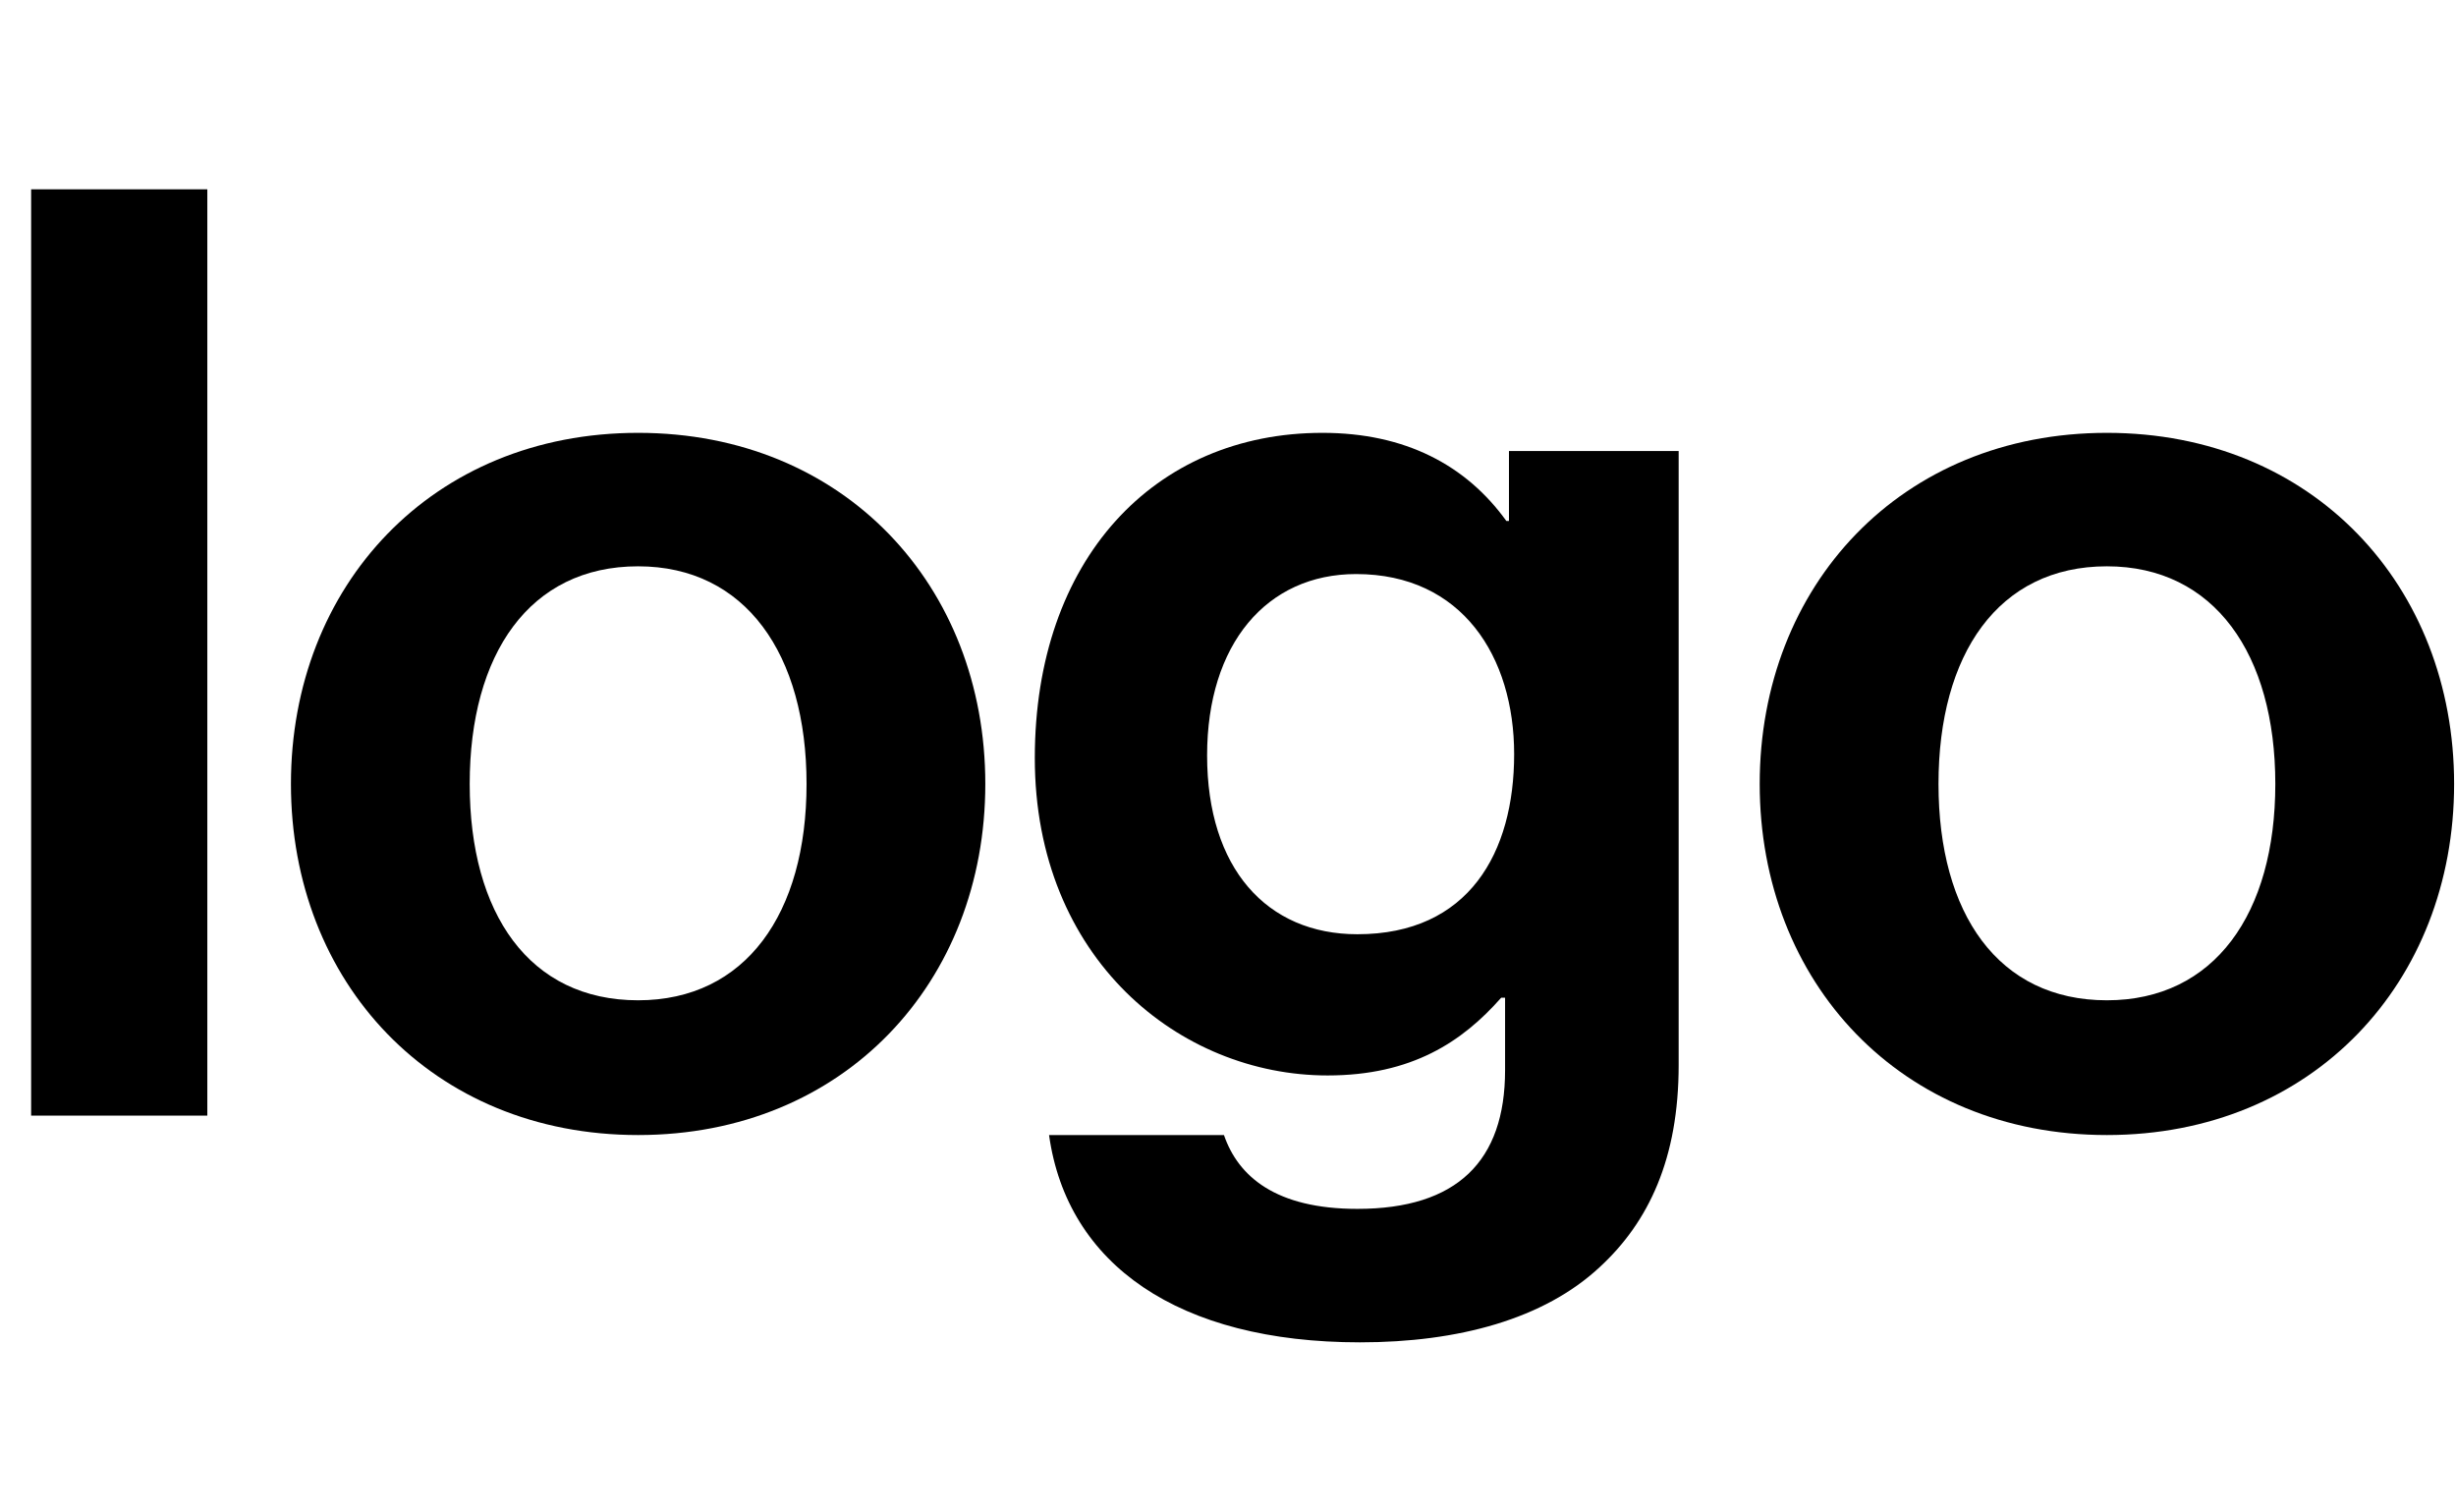
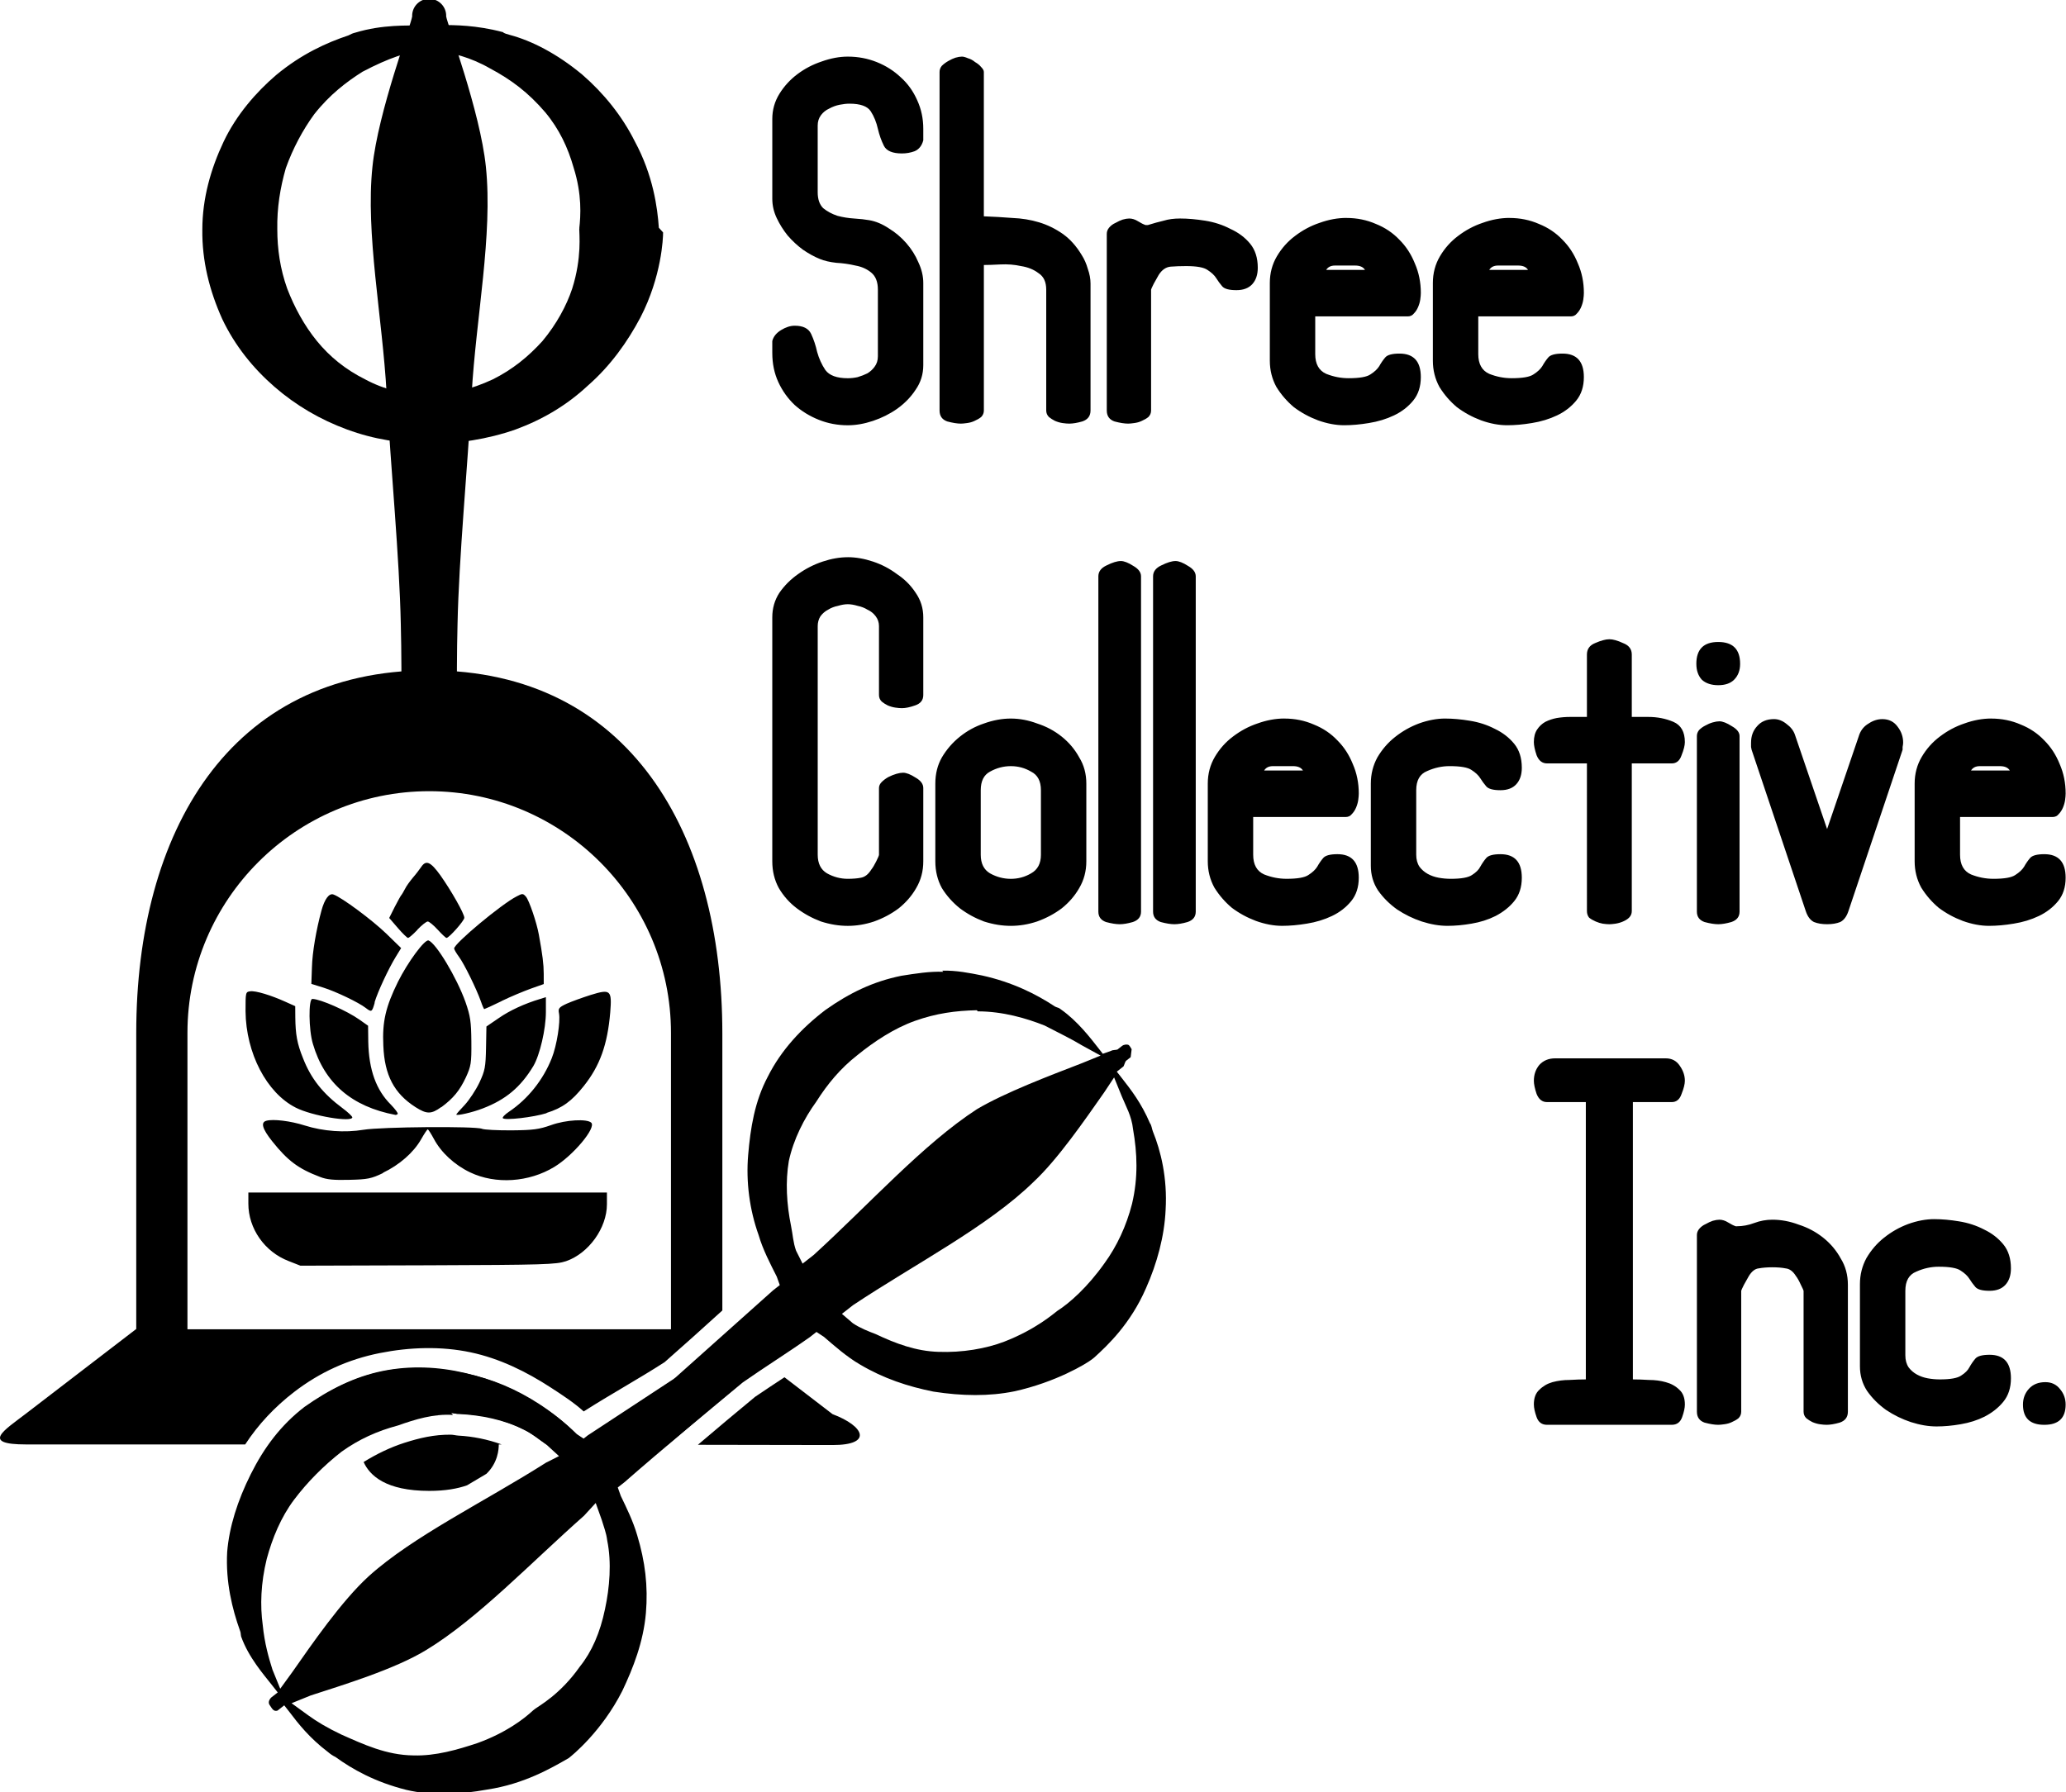
- <svg xmlns="http://www.w3.org/2000/svg" width="65" height="40" viewBox="0 0 65 40" fill="#000">
-   <path d="M0.824 29.524H5.487V5.01H0.824V29.524Z" />
-   <path d="M16.888 30.038C22.34 30.038 26.077 25.992 26.077 20.747C26.077 15.501 22.34 11.455 16.888 11.455C11.437 11.455 7.7 15.501 7.7 20.747C7.7 25.992 11.437 30.038 16.888 30.038ZM16.888 26.472C14.008 26.472 12.431 24.175 12.431 20.747C12.431 17.318 14.008 14.987 16.888 14.987C19.734 14.987 21.346 17.318 21.346 20.747C21.346 24.175 19.734 26.472 16.888 26.472Z" />
-   <path d="M35.993 35.524C38.599 35.524 40.862 34.907 42.336 33.535C43.639 32.335 44.427 30.655 44.427 28.187V11.935H39.936V13.787H39.867C38.804 12.312 37.193 11.455 34.999 11.455C30.542 11.455 27.387 14.815 27.387 20.061C27.387 25.375 31.227 28.461 35.136 28.461C37.364 28.461 38.702 27.57 39.73 26.404H39.833V28.324C39.833 30.724 38.564 31.992 35.924 31.992C33.764 31.992 32.77 31.135 32.393 30.038H27.764C28.244 33.467 31.193 35.524 35.993 35.524ZM35.924 24.724C33.524 24.724 31.947 22.975 31.947 19.992C31.947 17.044 33.524 15.192 35.89 15.192C38.702 15.192 40.073 17.387 40.073 19.958C40.073 22.564 38.873 24.724 35.924 24.724Z" />
-   <path d="M55.761 30.038C61.212 30.038 64.95 25.992 64.95 20.747C64.95 15.501 61.212 11.455 55.761 11.455C50.31 11.455 46.572 15.501 46.572 20.747C46.572 25.992 50.31 30.038 55.761 30.038ZM55.761 26.472C52.881 26.472 51.304 24.175 51.304 20.747C51.304 17.318 52.881 14.987 55.761 14.987C58.607 14.987 60.218 17.318 60.218 20.747C60.218 24.175 58.607 26.472 55.761 26.472Z" />
+ <svg xmlns="http://www.w3.org/2000/svg" width="1.993in" height="1.729in" viewBox="0 0 1.993 1.729" id="SVGRoot" version="1.1">
+   <defs id="defs1">
+     <rect x="19.756" y="46.012" width="208.046" height="197.638" id="rect55" />
+     <rect x="19.756" y="46.012" width="182.15" height="47.949" id="rect55-6" />
+     <rect x="19.756" y="46.012" width="176.887" height="51.826" id="rect57" />
+     <clipPath clipPathUnits="userSpaceOnUse" id="clipPath2">
+       <path d="M 0,5000 H 5000 V 0 H 0 Z" transform="translate(-3625,-1375)" id="path2-6" />
+     </clipPath>
+     <rect x="19.756" y="46.012" width="155.623" height="65.468" id="rect5" />
+     <rect x="19.756" y="46.012" width="176.887" height="51.826" id="rect120" />
+     <rect x="19.756" y="46.012" width="182.15" height="47.949" id="rect121" />
+     <rect x="19.756" y="46.012" width="201.541" height="48.627" id="rect122" />
+     <rect x="19.756" y="46.012" width="176.887" height="51.826" id="rect57-1" />
+     <rect x="19.756" y="46.012" width="176.887" height="51.826" id="rect120-7" />
+     <rect x="19.756" y="46.012" width="208.046" height="197.638" id="rect16" />
+     <rect x="19.756" y="46.012" width="208.046" height="197.638" id="rect24" />
+   </defs>
+   <g id="layer4" transform="translate(-0.07491371,-0.1227349)">
+     <g id="g9" style="display:inline" transform="translate(0.00104749,-0.1524773)">
+       <path id="path5" clip-path="url(#clipPath2)" style="fill:#000000;fill-opacity:1;fill-rule:nonzero;stroke:none" d="m -1124.986,3375.028 c -931.981,0 -1363.317,-755.506 -1363.317,-1687.487 V 309.208 l -512.802,-393.655 c -101.869,-78.184 -212.234,-143.781 0,-143.781 h 1019.813 c 60.387,92.628 136.715,174.085 227.792,244.28 120.718,92.666 252.37,151.87 398.366,180.977 139.831,27.876 285.439,32.529 422.706,3.533 135.176,-28.554 259.729,-90.093 374.615,-164.882 51.351,-33.429 106.302,-69.106 151.829,-110.314 C -282.465,4.377 -151.639,76.032 -29.307,154.925 58.805,232.22 148.588,313.359 239.116,395.378 V 1684.695 c 0,931.981 -432.121,1690.333 -1364.102,1690.333 z m 0,-562.561 c 620.312,0 1125.024,-504.589 1125.024,-1124.926 V 307.834 H -2250.01 V 1687.541 c 0,620.336 504.712,1124.926 1125.024,1124.926 z M 258.941,291.149 C 181.278,221.832 102.373,150.568 26.34,83.869 L 16.231,76.018 C -116.966,-9.891 -248.803,-101.639 -383.018,-187.499 l -20.316,-15.899 -33.958,22.475 c -51.888,51.141 -115.386,101.549 -175.579,140.738 -105.223,68.501 -217.496,116.391 -340.658,142.407 -125.077,26.418 -257.924,35.309 -384.332,10.109 -131.98,-26.313 -251.175,-83.805 -359.992,-167.335 -64.227,-49.502 -118.099,-108.868 -164.685,-173.224 h 369.806 c 67.291,40.717 138.517,69.384 216.702,94.316 81.042,25.845 164.893,52.051 254.095,51.624 12.451,-0.064 23.111,-3.635 36.215,-4.318 101.198,-5.368 207.586,-25.818 303.068,-73.608 36.072,-18.034 68.893,-43.039 101.972,-67.523 l 0.981,-0.883 564.818,-0.981 C 104.464,-128.447 223.361,-28.254 336.082,64.535 c 39.085,26.604 77.513,52.507 115.908,78.515 z M 528.248,84.458 C 482.117,54.026 435.887,23.597 391.632,-6.521 305.959,-77.044 216.155,-152.688 125.269,-229.897 l 626.649,-1.08 c 188.69,-0.343 148.687,87.943 0,143.781 z M -1024.977,-182.788 c -78.479,0.377 -143.704,-15.014 -215.72,-37.982 -64.905,-20.697 -129.853,-52.254 -189.516,-89.311 28.332,-62.96 103.342,-134.359 305.228,-134.359 74.781,0 131.914,10.206 176.168,26.008 30.245,17.83 59.849,35.781 90.096,53.488 53.187,51.464 57.414,113.057 57.414,136.714 h 13.446 c -65.373,23.778 -134.907,37.525 -200.901,41.024 -11.079,0.559 -24.758,4.337 -36.215,4.416 z" transform="matrix(2.0729813e-4,0,0,-2.0729813e-4,0.7211197,1.621659)" />
+       <path style="fill:#000000;fill-rule:nonzero;stroke:none;stroke-width:0.08;stroke-dasharray:none" d="m 0.851,1.041 c 0,-0.017 -0.001,-0.065 0,-0.104 0.001,-0.048 0.007,-0.109 0.01,-0.163 0.003,-0.053 0.015,-0.112 0.01,-0.16 -0.004,-0.039 -0.027,-0.1 -0.028,-0.106 a 0.012,0.012 90 0 0 -0.024,-9.034e-4 c 0,1.5057e-4 7.097e-5,3.6056e-4 0,9.034e-4 -7.8134e-4,0.006 -0.024,0.067 -0.028,0.106 -0.005,0.047 0.007,0.106 0.01,0.16 0.003,0.054 0.009,0.115 0.01,0.163 0.001,0.039 0,0.087 0,0.104 z" id="path3" transform="matrix(1.36764,0,0,1.36764,-0.6486381,-0.403658)" />
+       <path style="fill:#000000;fill-rule:nonzero;stroke:none;stroke-width:0.067;stroke-dasharray:none" id="path4" transform="matrix(1.36764,0,0,1.36764,-0.6486381,-0.4596703)" d="m 0.937,0.698 c -1.961e-5,1.7482e-4 -1.0089e-4,3.9889e-4 -1.2271e-4,0.001 -1.047e-4,0.003 0.002,0.02 -0.005,0.042 -0.004,0.012 -0.011,0.025 -0.021,0.037 -0.01,0.011 -0.021,0.02 -0.035,0.027 -0.015,0.007 -0.031,0.011 -0.045,0.011 -0.017,-3.131e-5 -0.032,-0.004 -0.045,-0.011 -0.014,-0.007 -0.025,-0.016 -0.034,-0.027 -0.009,-0.011 -0.016,-0.024 -0.021,-0.037 -0.005,-0.014 -0.007,-0.028 -0.007,-0.042 -2.5565e-4,-0.015 0.002,-0.029 0.006,-0.043 0.005,-0.014 0.012,-0.027 0.02,-0.038 0.011,-0.014 0.023,-0.023 0.034,-0.03 0.019,-0.01 0.032,-0.014 0.042,-0.015 0.002,-1.4244e-4 0.003,-1.603e-4 0.005,-1.1622e-4 0.002,6.659e-5 0.004,3.1398e-4 0.007,6.8286e-4 0.009,0.001 0.022,0.004 0.036,0.012 0.015,0.008 0.027,0.017 0.039,0.031 0.01,0.012 0.016,0.025 0.02,0.039 0.006,0.019 0.005,0.034 0.004,0.043 z m 0.056,0 c -9.6059e-4,-0.014 -0.004,-0.037 -0.017,-0.061 -0.009,-0.018 -0.022,-0.034 -0.037,-0.047 -0.018,-0.015 -0.036,-0.024 -0.051,-0.028 -0.002,-6.0023e-4 -0.004,-0.001 -0.005,-0.002 -0.019,-0.005 -0.034,-0.005 -0.044,-0.005 -0.004,1.786e-5 -0.006,1.8683e-4 -0.008,2.597e-4 -0.002,4.927e-5 -0.003,5.994e-5 -0.005,7.272e-5 -0.01,5.606e-5 -0.028,-7.8162e-4 -0.047,0.005 -0.002,4.6803e-4 -0.003,9.7724e-4 -0.005,0.002 -0.015,0.005 -0.033,0.013 -0.051,0.028 -0.014,0.012 -0.028,0.028 -0.037,0.047 -0.009,0.019 -0.015,0.04 -0.015,0.062 -2.7418e-4,0.022 0.005,0.043 0.014,0.063 0.009,0.019 0.022,0.035 0.037,0.048 0.015,0.013 0.032,0.023 0.051,0.03 0.019,0.007 0.038,0.01 0.059,0.01 0.019,7.325e-5 0.04,-0.003 0.06,-0.01 0.019,-0.007 0.036,-0.017 0.051,-0.031 0.016,-0.014 0.028,-0.031 0.037,-0.048 0.015,-0.029 0.016,-0.056 0.016,-0.06 z" />
+     </g>
+     <g id="text16" style="font-size:50.667px;line-height:0.9;font-family:'Lucid Type A BRK';-inkscape-font-specification:'Lucid Type A BRK';text-align:end;letter-spacing:0px;word-spacing:0px;white-space:pre;stroke-width:2.268;paint-order:stroke fill markers" transform="matrix(0.01041667,0,0,0.01041667,-0.7638068,-0.3500796)" aria-label="Shree">
+       <path style="letter-spacing:0.39px;text-anchor:end" d="m 152.037,78.095 v -1.115 q 0.152,-0.608 0.811,-1.013 0.659,-0.405 1.267,-0.405 1.165,0 1.52,0.76 0.355,0.76 0.557,1.672 0.253,0.912 0.76,1.672 0.557,0.76 2.077,0.76 0.456,0 0.912,-0.101 0.507,-0.152 0.912,-0.355 0.405,-0.253 0.659,-0.608 0.304,-0.405 0.304,-0.963 v -6.181 q 0,-1.064 -0.608,-1.571 -0.608,-0.507 -1.469,-0.659 -0.861,-0.203 -1.773,-0.253 -0.912,-0.101 -1.52,-0.355 -0.76,-0.304 -1.571,-0.861 -0.76,-0.557 -1.419,-1.317 -0.608,-0.76 -1.013,-1.621 -0.405,-0.861 -0.405,-1.773 v -7.397 q 0,-1.267 0.659,-2.331 0.659,-1.064 1.672,-1.824 1.013,-0.76 2.229,-1.165 1.267,-0.456 2.432,-0.456 1.419,0 2.685,0.507 1.267,0.507 2.229,1.419 0.963,0.861 1.52,2.128 0.557,1.216 0.557,2.635 v 1.064 q -0.203,0.76 -0.811,1.013 -0.557,0.203 -1.165,0.203 -1.317,0 -1.672,-0.709 -0.355,-0.709 -0.557,-1.571 -0.203,-0.912 -0.659,-1.621 -0.456,-0.709 -1.976,-0.709 -0.405,0 -0.912,0.101 -0.507,0.101 -0.963,0.355 -0.456,0.203 -0.76,0.608 -0.304,0.405 -0.304,0.963 v 6.181 q 0,0.963 0.507,1.469 0.557,0.456 1.317,0.709 0.76,0.203 1.571,0.253 0.811,0.051 1.368,0.152 0.912,0.152 1.824,0.76 0.912,0.557 1.621,1.368 0.709,0.811 1.115,1.773 0.456,0.963 0.456,1.925 v 7.6 q 0,1.267 -0.709,2.28 -0.659,1.013 -1.723,1.773 -1.013,0.709 -2.229,1.115 -1.216,0.405 -2.331,0.405 -1.419,0 -2.685,-0.507 -1.267,-0.507 -2.229,-1.368 -0.963,-0.912 -1.52,-2.128 -0.557,-1.216 -0.557,-2.685 z m 17.566,-27.461 q 0.203,0 0.557,0.152 0.355,0.101 0.659,0.355 0.355,0.203 0.557,0.456 0.253,0.253 0.253,0.456 V 65.428 q 1.368,0.051 2.635,0.152 1.317,0.051 2.483,0.405 1.165,0.355 2.179,1.064 1.013,0.709 1.773,1.976 0.355,0.557 0.557,1.267 0.253,0.709 0.253,1.368 v 11.755 q 0,0.76 -0.76,1.013 -0.709,0.203 -1.216,0.203 -0.253,0 -0.608,-0.051 -0.355,-0.051 -0.709,-0.203 -0.304,-0.152 -0.557,-0.355 -0.253,-0.253 -0.253,-0.608 V 72.217 q 0,-1.064 -0.709,-1.52 -0.659,-0.507 -1.621,-0.659 -0.912,-0.203 -1.925,-0.152 -0.963,0.051 -1.52,0.051 v 13.477 q 0,0.355 -0.253,0.608 -0.253,0.203 -0.608,0.355 -0.304,0.152 -0.709,0.203 -0.355,0.051 -0.557,0.051 -0.507,0 -1.267,-0.203 -0.709,-0.253 -0.709,-1.013 V 52.052 q 0,-0.304 0.203,-0.557 0.253,-0.253 0.608,-0.456 0.355,-0.203 0.659,-0.304 0.355,-0.101 0.608,-0.101 z" id="path2" />
+       <path style="text-anchor:end" d="m 185.091,65.631 q 0.405,0 0.811,0.253 0.405,0.253 0.709,0.355 h 0.101 0.101 q 0.811,-0.253 1.469,-0.405 0.659,-0.203 1.52,-0.203 1.064,0 2.331,0.203 1.267,0.203 2.331,0.76 1.115,0.507 1.824,1.368 0.709,0.861 0.709,2.229 0,0.963 -0.507,1.52 -0.507,0.557 -1.469,0.557 -1.013,0 -1.317,-0.355 -0.304,-0.355 -0.557,-0.76 -0.253,-0.405 -0.811,-0.76 -0.507,-0.355 -1.976,-0.355 -0.76,0 -1.419,0.051 -0.659,0.051 -1.115,0.76 -0.152,0.253 -0.456,0.811 -0.253,0.507 -0.253,0.557 v 11.197 q 0,0.355 -0.253,0.608 -0.253,0.203 -0.608,0.355 -0.304,0.152 -0.709,0.203 -0.355,0.051 -0.557,0.051 -0.507,0 -1.267,-0.203 -0.709,-0.253 -0.709,-1.013 V 67.049 q 0,-0.304 0.203,-0.557 0.253,-0.304 0.608,-0.456 0.355,-0.203 0.659,-0.304 0.355,-0.101 0.608,-0.101 z m 20.115,-0.051 q 1.469,0 2.736,0.557 1.267,0.507 2.179,1.469 0.912,0.912 1.419,2.179 0.557,1.267 0.557,2.736 0,0.253 -0.051,0.608 -0.051,0.355 -0.203,0.709 -0.152,0.355 -0.405,0.608 -0.203,0.253 -0.557,0.253 h -8.563 v 3.496 q 0,1.368 1.013,1.824 1.013,0.405 2.077,0.405 1.52,0 2.027,-0.355 0.557,-0.355 0.811,-0.76 0.253,-0.456 0.557,-0.811 0.304,-0.355 1.317,-0.355 1.976,0 1.976,2.179 0,1.317 -0.709,2.179 -0.709,0.861 -1.773,1.368 -1.064,0.507 -2.331,0.709 -1.216,0.203 -2.28,0.203 -1.165,0 -2.432,-0.456 -1.216,-0.456 -2.229,-1.216 -0.963,-0.811 -1.621,-1.875 -0.608,-1.115 -0.608,-2.432 v -7.195 q 0,-1.368 0.659,-2.483 0.659,-1.115 1.672,-1.875 1.064,-0.811 2.28,-1.216 1.267,-0.456 2.483,-0.456 z m -0.101,4.408 h -0.963 q -0.557,0 -0.811,0.405 h 3.597 q -0.253,-0.405 -0.912,-0.405 z m 15.2,-4.408 q 1.469,0 2.736,0.557 1.267,0.507 2.179,1.469 0.912,0.912 1.419,2.179 0.557,1.267 0.557,2.736 0,0.253 -0.051,0.608 -0.051,0.355 -0.203,0.709 -0.152,0.355 -0.405,0.608 -0.203,0.253 -0.557,0.253 h -8.563 v 3.496 q 0,1.368 1.013,1.824 1.013,0.405 2.077,0.405 1.52,0 2.027,-0.355 0.557,-0.355 0.811,-0.76 0.253,-0.456 0.557,-0.811 0.304,-0.355 1.317,-0.355 1.976,0 1.976,2.179 0,1.317 -0.709,2.179 -0.709,0.861 -1.773,1.368 -1.064,0.507 -2.331,0.709 -1.216,0.203 -2.28,0.203 -1.165,0 -2.432,-0.456 -1.216,-0.456 -2.229,-1.216 -0.963,-0.811 -1.621,-1.875 -0.608,-1.115 -0.608,-2.432 v -7.195 q 0,-1.368 0.659,-2.483 0.659,-1.115 1.672,-1.875 1.064,-0.811 2.28,-1.216 1.267,-0.456 2.483,-0.456 z m -0.101,4.408 h -0.963 q -0.557,0 -0.811,0.405 h 3.597 q -0.253,-0.405 -0.912,-0.405 z" id="path6" />
+     </g>
+     <g id="text24" style="font-size:50.667px;line-height:0.9;font-family:'Otsutome_font Bold';-inkscape-font-specification:'Otsutome_font Bold, ';text-align:end;letter-spacing:0px;word-spacing:0px;white-space:pre;stroke-width:2.268;paint-order:stroke fill markers" transform="matrix(0.01041667,0,0,0.01041667,-0.2990475,-0.3500796)" aria-label="&#10;Collective&#10;Inc.">
+       <path style="font-family:'Lucid Type A BRK';-inkscape-font-specification:'Lucid Type A BRK'" d="m 114.412,97.004 q 1.115,0 2.331,0.405 1.216,0.405 2.229,1.165 1.064,0.709 1.723,1.723 0.709,1.013 0.709,2.28 v 7.195 q 0,0.709 -0.76,0.963 -0.709,0.253 -1.216,0.253 -0.253,0 -0.608,-0.051 -0.355,-0.051 -0.709,-0.203 -0.304,-0.152 -0.557,-0.355 -0.253,-0.253 -0.253,-0.608 v -6.384 q 0,-0.507 -0.304,-0.912 -0.304,-0.405 -0.76,-0.608 -0.405,-0.253 -0.912,-0.355 -0.507,-0.152 -0.912,-0.152 -0.405,0 -0.912,0.152 -0.507,0.101 -0.912,0.355 -0.405,0.203 -0.709,0.608 -0.253,0.405 -0.253,0.912 v 21.179 q 0,1.216 0.861,1.723 0.912,0.507 1.925,0.507 0.709,0 1.216,-0.101 0.557,-0.101 0.963,-0.76 0.203,-0.253 0.456,-0.76 0.253,-0.507 0.253,-0.608 v -6.181 q 0,-0.304 0.253,-0.557 0.253,-0.253 0.608,-0.456 0.405,-0.203 0.76,-0.304 0.355,-0.101 0.608,-0.101 0.456,0 1.165,0.456 0.709,0.405 0.709,0.963 v 6.789 q 0,1.368 -0.659,2.483 -0.608,1.064 -1.621,1.875 -1.013,0.76 -2.28,1.216 -1.216,0.405 -2.432,0.405 -1.216,0 -2.483,-0.405 -1.216,-0.456 -2.229,-1.216 -1.013,-0.76 -1.672,-1.875 -0.608,-1.115 -0.608,-2.483 v -22.597 q 0,-1.267 0.659,-2.28 0.709,-1.013 1.723,-1.723 1.064,-0.76 2.28,-1.165 1.216,-0.405 2.331,-0.405 z m 15.099,14.947 q 1.216,0 2.432,0.456 1.267,0.405 2.28,1.216 1.013,0.811 1.621,1.925 0.659,1.064 0.659,2.432 v 7.195 q 0,1.368 -0.659,2.483 -0.608,1.064 -1.621,1.875 -1.013,0.76 -2.28,1.216 -1.216,0.405 -2.432,0.405 -1.216,0 -2.483,-0.405 -1.216,-0.456 -2.229,-1.216 -1.013,-0.811 -1.672,-1.875 -0.608,-1.115 -0.608,-2.483 v -7.195 q 0,-1.368 0.608,-2.432 0.659,-1.115 1.672,-1.925 1.013,-0.811 2.229,-1.216 1.267,-0.456 2.483,-0.456 z m 0,4.408 q -1.013,0 -1.925,0.507 -0.861,0.456 -0.861,1.723 v 5.979 q 0,1.216 0.861,1.723 0.912,0.507 1.925,0.507 1.013,0 1.875,-0.507 0.912,-0.507 0.912,-1.723 v -5.979 q 0,-1.267 -0.912,-1.723 -0.861,-0.507 -1.875,-0.507 z m 10.184,-19 q 0.456,0 1.165,0.456 0.709,0.405 0.709,0.963 v 31.059 q 0,0.709 -0.76,0.963 -0.709,0.203 -1.216,0.203 -0.507,0 -1.267,-0.203 -0.709,-0.253 -0.709,-0.963 V 98.778 q 0,-0.659 0.76,-1.013 0.811,-0.405 1.317,-0.405 z m 5.067,0 q 0.456,0 1.165,0.456 0.709,0.405 0.709,0.963 v 31.059 q 0,0.709 -0.76,0.963 -0.709,0.203 -1.216,0.203 -0.507,0 -1.267,-0.203 -0.709,-0.253 -0.709,-0.963 V 98.778 q 0,-0.659 0.76,-1.013 0.811,-0.405 1.317,-0.405 z M 154.843,111.951 q 1.469,0 2.736,0.557 1.267,0.507 2.179,1.469 0.912,0.912 1.419,2.179 0.557,1.267 0.557,2.736 0,0.253 -0.051,0.608 -0.051,0.355 -0.203,0.709 -0.152,0.355 -0.405,0.608 -0.203,0.253 -0.557,0.253 h -8.563 v 3.496 q 0,1.368 1.013,1.824 1.013,0.405 2.077,0.405 1.52,0 2.027,-0.355 0.557,-0.355 0.811,-0.76 0.253,-0.456 0.557,-0.811 0.304,-0.355 1.317,-0.355 1.976,0 1.976,2.179 0,1.317 -0.709,2.179 -0.709,0.861 -1.773,1.368 -1.064,0.507 -2.331,0.709 -1.216,0.203 -2.28,0.203 -1.165,0 -2.432,-0.456 -1.216,-0.456 -2.229,-1.216 -0.963,-0.811 -1.621,-1.875 -0.608,-1.115 -0.608,-2.432 v -7.195 q 0,-1.368 0.659,-2.483 0.659,-1.115 1.672,-1.875 1.064,-0.811 2.28,-1.216 1.267,-0.456 2.483,-0.456 z m -0.101,4.408 h -0.963 q -0.557,0 -0.811,0.405 h 3.597 q -0.253,-0.405 -0.912,-0.405 z m 14.997,-4.408 q 1.064,0 2.28,0.203 1.267,0.203 2.331,0.76 1.064,0.507 1.773,1.368 0.709,0.861 0.709,2.229 0,0.963 -0.507,1.52 -0.507,0.557 -1.469,0.557 -1.013,0 -1.317,-0.355 -0.304,-0.355 -0.557,-0.76 -0.253,-0.405 -0.811,-0.76 -0.507,-0.355 -2.027,-0.355 -1.064,0 -2.077,0.456 -1.013,0.405 -1.013,1.773 v 5.979 q 0,0.659 0.304,1.115 0.304,0.405 0.76,0.659 0.456,0.253 1.013,0.355 0.557,0.101 1.115,0.101 1.469,0 1.976,-0.355 0.557,-0.355 0.76,-0.76 0.253,-0.456 0.557,-0.811 0.304,-0.355 1.317,-0.355 1.976,0 1.976,2.179 0,1.317 -0.709,2.179 -0.659,0.811 -1.723,1.368 -1.013,0.507 -2.229,0.709 -1.165,0.203 -2.229,0.203 -1.115,0 -2.381,-0.405 -1.216,-0.405 -2.28,-1.115 -1.064,-0.76 -1.773,-1.773 -0.659,-1.013 -0.659,-2.28 v -7.6 q 0,-1.317 0.608,-2.432 0.659,-1.115 1.621,-1.875 1.013,-0.811 2.229,-1.267 1.267,-0.456 2.432,-0.456 z m 13.123,4.155 h -3.699 q -0.659,0 -0.963,-0.76 -0.253,-0.76 -0.253,-1.216 0,-0.709 0.304,-1.165 0.304,-0.456 0.76,-0.709 0.507,-0.253 1.064,-0.355 0.608,-0.101 1.216,-0.101 h 1.571 v -5.776 q 0,-0.76 0.76,-1.064 0.811,-0.355 1.317,-0.355 0.507,0 1.267,0.355 0.811,0.304 0.811,1.064 v 5.776 h 1.52 q 1.267,0 2.331,0.456 1.064,0.456 1.064,1.875 0,0.456 -0.304,1.216 -0.253,0.76 -0.912,0.76 h -3.699 v 13.68 q 0,0.355 -0.253,0.608 -0.203,0.203 -0.557,0.355 -0.355,0.152 -0.709,0.203 -0.355,0.051 -0.557,0.051 -0.253,0 -0.608,-0.051 -0.304,-0.051 -0.659,-0.203 -0.355,-0.152 -0.608,-0.355 -0.203,-0.253 -0.203,-0.608 z m 12.261,-3.901 q 0.456,0 1.165,0.456 0.709,0.405 0.709,0.912 v 16.264 q 0,0.709 -0.76,0.963 -0.709,0.203 -1.216,0.203 -0.507,0 -1.267,-0.203 -0.709,-0.253 -0.709,-0.963 v -16.264 q 0,-0.304 0.203,-0.557 0.253,-0.253 0.557,-0.405 0.355,-0.203 0.709,-0.304 0.355,-0.101 0.608,-0.101 z m -2.128,-5.32 q 0,-2.027 2.027,-2.027 2.027,0 2.027,2.027 0,0.912 -0.557,1.469 -0.507,0.507 -1.469,0.507 -0.963,0 -1.52,-0.507 -0.507,-0.557 -0.507,-1.469 z m 5.067,7.296 q 0,-0.912 0.557,-1.52 0.557,-0.659 1.571,-0.659 0.608,0 1.165,0.456 0.557,0.405 0.76,0.963 l 2.989,8.765 2.989,-8.765 q 0.253,-0.659 0.861,-1.013 0.608,-0.405 1.267,-0.405 0.912,0 1.419,0.709 0.507,0.659 0.507,1.469 0,0.152 -0.051,0.405 0,0.203 0,0.253 l -5.016,14.947 q -0.253,0.76 -0.76,1.013 -0.507,0.203 -1.216,0.203 -0.709,0 -1.216,-0.203 -0.507,-0.253 -0.76,-1.013 l -5.016,-14.947 q 0,-0.051 -0.051,-0.253 0,-0.253 0,-0.405 z m 22.243,-2.229 q 1.469,0 2.736,0.557 1.267,0.507 2.179,1.469 0.912,0.912 1.419,2.179 0.557,1.267 0.557,2.736 0,0.253 -0.051,0.608 -0.051,0.355 -0.203,0.709 -0.152,0.355 -0.405,0.608 -0.203,0.253 -0.557,0.253 h -8.563 v 3.496 q 0,1.368 1.013,1.824 1.013,0.405 2.077,0.405 1.52,0 2.027,-0.355 0.557,-0.355 0.811,-0.76 0.253,-0.456 0.557,-0.811 0.304,-0.355 1.317,-0.355 1.976,0 1.976,2.179 0,1.317 -0.709,2.179 -0.709,0.861 -1.773,1.368 -1.064,0.507 -2.331,0.709 -1.216,0.203 -2.28,0.203 -1.165,0 -2.432,-0.456 -1.216,-0.456 -2.229,-1.216 -0.963,-0.811 -1.621,-1.875 -0.608,-1.115 -0.608,-2.432 v -7.195 q 0,-1.368 0.659,-2.483 0.659,-1.115 1.672,-1.875 1.064,-0.811 2.28,-1.216 1.267,-0.456 2.483,-0.456 z m -0.101,4.408 h -0.963 q -0.557,0 -0.811,0.405 h 3.597 q -0.253,-0.405 -0.912,-0.405 z" id="path7" />
+       <path style="font-family:'Lucid Type A BRK';-inkscape-font-specification:'Lucid Type A BRK'" d="m 177.947,175.498 q 0,-0.912 0.507,-1.368 0.507,-0.507 1.216,-0.709 0.76,-0.203 1.571,-0.203 0.861,-0.051 1.52,-0.051 V 147.479 h -3.597 q -0.659,0 -0.963,-0.76 -0.253,-0.76 -0.253,-1.216 0,-0.861 0.507,-1.469 0.557,-0.608 1.469,-0.608 h 10.235 q 0.861,0 1.317,0.709 0.456,0.659 0.456,1.368 0,0.456 -0.304,1.216 -0.253,0.76 -0.912,0.76 h -3.597 v 25.688 q 0.659,0 1.469,0.051 0.861,0 1.571,0.203 0.76,0.203 1.267,0.709 0.507,0.456 0.507,1.368 0,0.456 -0.253,1.165 -0.253,0.709 -0.963,0.709 h -11.552 q -0.709,0 -0.963,-0.709 -0.253,-0.709 -0.253,-1.165 z m 17.176,-17.125 q 0.405,0 0.811,0.253 0.405,0.253 0.709,0.355 h 0.101 q 0.811,0 1.621,-0.304 0.811,-0.304 1.672,-0.304 1.216,0 2.432,0.456 1.267,0.405 2.28,1.216 1.013,0.811 1.621,1.925 0.659,1.064 0.659,2.432 v 11.755 q 0,0.76 -0.76,1.013 -0.709,0.203 -1.216,0.203 -0.253,0 -0.608,-0.051 -0.355,-0.051 -0.709,-0.203 -0.304,-0.152 -0.557,-0.355 -0.253,-0.253 -0.253,-0.608 v -11.197 q 0,-0.051 -0.253,-0.557 -0.253,-0.557 -0.456,-0.811 -0.405,-0.659 -0.963,-0.709 -0.507,-0.101 -1.216,-0.101 -0.709,0 -1.267,0.101 -0.507,0.051 -0.912,0.709 -0.152,0.253 -0.456,0.811 -0.253,0.507 -0.253,0.557 v 11.197 q 0,0.355 -0.253,0.608 -0.253,0.203 -0.608,0.355 -0.304,0.152 -0.709,0.203 -0.355,0.051 -0.557,0.051 -0.507,0 -1.267,-0.203 -0.709,-0.253 -0.709,-1.013 v -16.365 q 0,-0.304 0.203,-0.557 0.253,-0.304 0.608,-0.456 0.355,-0.203 0.659,-0.304 0.355,-0.101 0.608,-0.101 z m 19.912,-0.051 q 1.064,0 2.28,0.203 1.267,0.203 2.331,0.76 1.064,0.507 1.773,1.368 0.709,0.861 0.709,2.229 0,0.963 -0.507,1.52 -0.507,0.557 -1.469,0.557 -1.013,0 -1.317,-0.355 -0.304,-0.355 -0.557,-0.76 -0.253,-0.405 -0.811,-0.76 -0.507,-0.355 -2.027,-0.355 -1.064,0 -2.077,0.456 -1.013,0.405 -1.013,1.773 v 5.979 q 0,0.659 0.304,1.115 0.304,0.405 0.76,0.659 0.456,0.253 1.013,0.355 0.557,0.101 1.115,0.101 1.469,0 1.976,-0.355 0.557,-0.355 0.76,-0.76 0.253,-0.456 0.557,-0.811 0.304,-0.355 1.317,-0.355 1.976,0 1.976,2.179 0,1.317 -0.709,2.179 -0.659,0.811 -1.723,1.368 -1.013,0.507 -2.229,0.709 -1.165,0.203 -2.229,0.203 -1.115,0 -2.381,-0.405 -1.216,-0.405 -2.28,-1.115 -1.064,-0.76 -1.773,-1.773 -0.659,-1.013 -0.659,-2.28 v -7.6 q 0,-1.317 0.608,-2.432 0.659,-1.115 1.621,-1.875 1.013,-0.811 2.229,-1.267 1.267,-0.456 2.432,-0.456 z m 8.208,17.176 q 0,-0.861 0.557,-1.469 0.557,-0.608 1.52,-0.608 0.861,0 1.368,0.659 0.507,0.608 0.507,1.419 0,1.875 -1.976,1.875 -1.976,0 -1.976,-1.875 z" id="path8" />
+     </g>
+     <g id="g108" transform="rotate(51.94154,-0.148441,2.039955)" style="display:inline;stroke:#000000;stroke-width:0.02;stroke-dasharray:none">
+       <g id="path103" transform="matrix(1.36764,0,0,1.36764,-1.188036,-0.2411611)">
+         <path id="path1" style="color:#000000;fill:#000000;stroke:none;-inkscape-stroke:none" d="m 0.707,0.574 c -0.006,0.007 -0.011,0.016 -0.016,0.025 -0.009,0.018 -0.013,0.036 -0.014,0.057 -2.599e-4,0.021 0.003,0.042 0.012,0.061 0.008,0.018 0.021,0.032 0.035,0.045 0.014,0.013 0.031,0.023 0.049,0.029 0.01,0.004 0.021,0.006 0.031,0.008 l 0.006,0.002 -8.29e-6,0.006 c 0.002,0.031 0.004,0.062 0.006,0.092 l -7.52e-6,0.002 c -0.002,0.024 -0.004,0.048 -0.006,0.072 l -7.8e-7,0.004 -0.006,0.002 c -0.011,0.001 -0.023,0.004 -0.033,0.008 -0.018,0.006 -0.034,0.015 -0.049,0.027 -0.015,0.012 -0.028,0.027 -0.037,0.045 -0.009,0.018 -0.013,0.038 -0.014,0.059 -1.566e-4,0.021 0.005,0.04 0.014,0.059 0.009,0.019 0.02,0.035 0.033,0.047 0.016,0.014 0.034,0.022 0.049,0.027 0.002,5.6e-4 0.002,0.001 0.004,0.002 0.015,0.005 0.031,0.004 0.041,0.004 l 0.006,-3.5e-6 -8.29e-6,0.006 c 5.83e-4,0.003 0.002,0.004 0.004,0.004 0.002,8e-5 0.005,9.165e-4 0.006,-0.002 l -3.41e-6,-0.006 0.006,-3.4e-6 c 0.01,1.6e-4 0.023,2.234e-4 0.039,-0.004 0.002,-4e-4 0.004,-0.001 0.006,-0.002 0.014,-0.004 0.031,-0.011 0.049,-0.025 0.015,-0.012 0.026,-0.028 0.035,-0.045 0.013,-0.023 0.016,-0.045 0.018,-0.059 8.36e-5,-0.003 -4.364e-4,-0.03 -0.014,-0.059 -0.008,-0.016 -0.018,-0.033 -0.033,-0.047 -0.014,-0.013 -0.029,-0.022 -0.047,-0.029 -0.01,-0.004 -0.02,-0.006 -0.029,-0.008 l -0.006,-0.002 -3.42e-6,-0.006 c -0.002,-0.037 -0.003,-0.075 -0.004,-0.109 0.001,-0.019 0.003,-0.037 0.004,-0.057 l 5.75e-6,-0.006 0.006,-0.002 c 0.01,-0.002 0.021,-0.004 0.031,-0.008 0.018,-0.007 0.033,-0.017 0.047,-0.029 0.015,-0.014 0.027,-0.029 0.035,-0.045 0.013,-0.027 0.016,-0.052 0.016,-0.057 l -4.2e-6,-0.002 c -9.187e-4,-0.013 -0.003,-0.035 -0.016,-0.059 -0.009,-0.017 -0.021,-0.033 -0.035,-0.045 -0.017,-0.015 -0.035,-0.023 -0.049,-0.027 -0.002,-5.69e-4 -0.004,-0.002 -0.006,-0.002 -0.015,-0.004 -0.027,-0.004 -0.037,-0.004 l -0.006,3.41e-6 -3.42e-6,-0.006 c -3.85e-4,-0.001 -0.002,-0.003 -0.002,-0.004 l -4.2e-6,-0.002 4.97e-6,-0.002 -0.002,-0.002 -0.002,-0.002 c -0.001,-5.061e-5 -0.003,-6.0991e-4 -0.004,-7.8e-7 l -1.172e-5,-9.17e-6 c -7.4e-4,6.09e-4 -0.002,0.002 -0.002,0.004 l 4.19e-6,0.002 4.2e-6,0.002 c -2.8e-4,9.8e-4 -0.002,0.003 -0.002,0.004 l -0.002,0.006 -0.004,-7.8e-7 c -0.01,1.2e-5 -0.025,-2.5662e-4 -0.039,0.004 -0.002,4.45e-4 -0.002,0.001 -0.004,0.002 -0.015,0.005 -0.032,0.013 -0.049,0.027 -0.007,0.006 -0.014,0.012 -0.02,0.02 z m 0.037,-0.002 c 0.011,-0.014 0.025,-0.024 0.037,-0.031 0.011,-0.005 0.019,-0.009 0.027,-0.012 l 0.014,-0.006 -0.004,0.014 c -0.007,0.023 -0.017,0.055 -0.02,0.078 -0.004,0.045 0.006,0.101 0.01,0.154 l -9.07e-6,0.01 -0.01,-0.002 c -0.006,-0.002 -0.01,-0.005 -0.016,-0.008 -0.014,-0.007 -0.027,-0.016 -0.037,-0.027 -0.01,-0.012 -0.017,-0.027 -0.021,-0.041 -0.005,-0.014 -0.008,-0.028 -0.008,-0.043 -2.69e-4,-0.015 0.001,-0.032 0.006,-0.047 0.005,-0.015 0.012,-0.027 0.021,-0.039 z m 0.096,-0.047 0.014,0.004 c 0.007,0.002 0.015,0.003 0.023,0.008 0.015,0.008 0.029,0.018 0.041,0.033 0.01,0.013 0.017,0.027 0.021,0.041 0.006,0.02 0.007,0.037 0.006,0.047 -1.04e-4,0.003 0.001,0.02 -0.006,0.043 -0.004,0.013 -0.012,0.028 -0.023,0.041 -0.01,0.012 -0.023,0.02 -0.037,0.027 -0.005,0.003 -0.01,0.006 -0.016,0.008 l -0.01,0.002 -2.64e-6,-0.01 C 0.857,0.717 0.868,0.66 0.863,0.615 0.861,0.592 0.851,0.56 0.844,0.537 Z M 0.738,1.039 c 0.001,-0.001 0.003,-0.002 0.004,-0.004 0.01,-0.012 0.022,-0.022 0.037,-0.029 0.006,-0.003 0.012,-0.004 0.018,-0.006 l 0.012,-0.002 -0.002,0.01 c -0.005,0.051 -0.017,0.106 -0.014,0.148 0.002,0.026 0.013,0.061 0.02,0.084 l 0.004,0.014 -0.014,-0.004 c -0.008,-0.003 -0.018,-0.007 -0.029,-0.014 -0.012,-0.007 -0.024,-0.017 -0.035,-0.031 -0.009,-0.012 -0.017,-0.026 -0.021,-0.041 -0.004,-0.015 -0.006,-0.031 -0.006,-0.047 6.13e-4,-0.015 0.004,-0.029 0.01,-0.043 0.004,-0.012 0.009,-0.025 0.018,-0.035 z m 0.113,-0.041 0.012,0.004 c 0.005,0.002 0.009,0.003 0.014,0.006 0.014,0.007 0.027,0.019 0.037,0.031 0.011,0.013 0.018,0.026 0.021,0.039 0.007,0.023 0.004,0.04 0.004,0.043 l -7.52e-6,0.002 c 7.93e-4,0.009 5.4973e-4,0.025 -0.006,0.045 -0.005,0.014 -0.011,0.029 -0.021,0.041 -0.012,0.015 -0.028,0.023 -0.043,0.031 -0.01,0.005 -0.018,0.008 -0.025,0.01 l -0.014,0.004 0.004,-0.014 c 0.008,-0.022 0.022,-0.058 0.025,-0.084 0.005,-0.042 -0.003,-0.096 -0.006,-0.146 z" />
+       </g>
+     </g>
+     <g id="g115" transform="matrix(0.1887048,0,0,0.1887048,0.05899038,0.9392387)" style="display:inline">
+       <path d="M 2.978,2.122 C 3.094,2.082 3.187,1.952 3.187,1.831 l 8.2e-6,-0.06 H 2.271 1.354 v 0.057 c 0,0.127 0.083,0.246 0.205,0.293 l 0.061,0.024 0.651,-0.002 c 0.597,-0.002 0.656,-0.004 0.707,-0.021 z M 2.042,1.67 c 0.084,-0.04 0.157,-0.104 0.195,-0.171 0.016,-0.028 0.031,-0.051 0.034,-0.051 0.003,-5.9e-6 0.017,0.022 0.031,0.048 0.037,0.07 0.106,0.134 0.186,0.172 0.13,0.062 0.3,0.051 0.43,-0.028 0.097,-0.059 0.215,-0.2 0.189,-0.226 -0.021,-0.021 -0.13,-0.015 -0.205,0.012 -0.062,0.022 -0.092,0.026 -0.203,0.027 -0.072,2.906e-4 -0.14,-0.003 -0.151,-0.008 -0.032,-0.014 -0.515,-0.01 -0.605,0.005 -0.097,0.016 -0.206,0.008 -0.301,-0.022 -0.072,-0.023 -0.161,-0.034 -0.196,-0.024 -0.03,0.008 -0.021,0.041 0.03,0.105 0.079,0.099 0.133,0.14 0.244,0.182 0.035,0.014 0.072,0.017 0.151,0.015 0.092,-0.002 0.112,-0.006 0.172,-0.035 z M 1.885,1.386 c 0,-0.005 -0.022,-0.026 -0.049,-0.046 C 1.735,1.265 1.674,1.189 1.633,1.083 1.603,1.009 1.595,0.962 1.594,0.875 l -3.935e-4,-0.057 -0.049,-0.022 c -0.075,-0.034 -0.154,-0.058 -0.181,-0.054 -0.024,0.003 -0.024,0.006 -0.024,0.102 0.002,0.214 0.108,0.418 0.257,0.493 0.082,0.042 0.289,0.077 0.289,0.049 z M 2.878,1.364 C 2.959,1.339 3.007,1.304 3.069,1.226 3.151,1.123 3.19,1.015 3.204,0.849 c 0.009,-0.113 0.002,-0.12 -0.101,-0.088 -0.041,0.013 -0.096,0.033 -0.121,0.044 -0.041,0.019 -0.045,0.025 -0.04,0.05 0.008,0.042 -0.011,0.164 -0.037,0.229 -0.044,0.111 -0.122,0.209 -0.219,0.274 -0.021,0.014 -0.035,0.029 -0.031,0.033 0.012,0.012 0.157,-0.005 0.224,-0.026 z M 2.117,1.369 C 2.121,1.366 2.105,1.345 2.083,1.322 2.007,1.247 1.97,1.143 1.967,1.001 L 1.966,0.918 1.922,0.887 C 1.859,0.842 1.721,0.781 1.681,0.781 c -0.02,0 -0.019,0.158 0.003,0.23 0.059,0.201 0.199,0.321 0.422,0.363 0.003,6.281e-4 0.009,-0.002 0.012,-0.005 z M 2.552,1.341 C 2.67,1.296 2.746,1.232 2.811,1.124 2.844,1.068 2.875,0.935 2.875,0.848 v -0.076 l -0.029,0.009 c -0.08,0.024 -0.156,0.059 -0.212,0.098 l -0.063,0.043 -0.002,0.109 c -0.002,0.098 -0.005,0.116 -0.034,0.178 -0.018,0.038 -0.052,0.089 -0.075,0.114 -0.024,0.025 -0.043,0.047 -0.043,0.049 0,0.008 0.081,-0.01 0.135,-0.031 z M 2.34,1.335 C 2.402,1.289 2.434,1.25 2.466,1.182 2.492,1.125 2.495,1.11 2.494,1 2.493,0.896 2.489,0.869 2.464,0.797 2.419,0.671 2.313,0.495 2.275,0.482 2.255,0.476 2.169,0.593 2.119,0.693 2.056,0.821 2.038,0.897 2.044,1.02 c 0.006,0.151 0.055,0.244 0.164,0.314 0.058,0.037 0.081,0.037 0.132,-6.25e-5 z M 1.999,0.799 c 0.016,-0.054 0.072,-0.174 0.109,-0.234 l 0.027,-0.044 -0.076,-0.074 C 1.99,0.38 1.832,0.262 1.789,0.247 1.767,0.239 1.744,0.27 1.728,0.328 1.701,0.427 1.681,0.542 1.679,0.62 l -0.003,0.084 0.061,0.019 c 0.064,0.02 0.181,0.076 0.217,0.104 0.03,0.023 0.032,0.022 0.046,-0.027 z m 0.649,-0.007 c 0.047,-0.023 0.115,-0.051 0.151,-0.064 l 0.065,-0.023 -6.25e-5,-0.053 c -5.21e-5,-0.048 -0.006,-0.096 -0.025,-0.2 -0.011,-0.062 -0.05,-0.176 -0.066,-0.194 -0.015,-0.017 -0.018,-0.017 -0.048,-0.001 -0.078,0.04 -0.319,0.241 -0.319,0.266 0,0.005 0.011,0.024 0.025,0.043 0.026,0.035 0.089,0.163 0.112,0.228 0.007,0.021 0.015,0.039 0.017,0.039 0.002,0 0.042,-0.018 0.089,-0.041 z M 2.218,0.427 c 0.022,-0.023 0.046,-0.042 0.053,-0.042 0.007,0 0.03,0.019 0.051,0.042 0.021,0.023 0.041,0.042 0.045,0.042 0.013,0 0.091,-0.088 0.091,-0.103 C 2.458,0.345 2.391,0.227 2.335,0.148 2.285,0.079 2.262,0.069 2.237,0.107 c -0.009,0.013 -0.027,0.037 -0.042,0.054 -0.014,0.017 -0.033,0.042 -0.04,0.057 -0.008,0.015 -0.016,0.029 -0.019,0.032 -0.003,0.003 -0.018,0.03 -0.034,0.061 l -0.028,0.056 0.044,0.051 c 0.024,0.028 0.048,0.051 0.052,0.051 0.005,2.5833e-4 0.026,-0.018 0.048,-0.041 z" style="display:inline;fill:#000000;stroke-width:0.01" id="path1-05" />
+     </g>
+   </g>
</svg>
